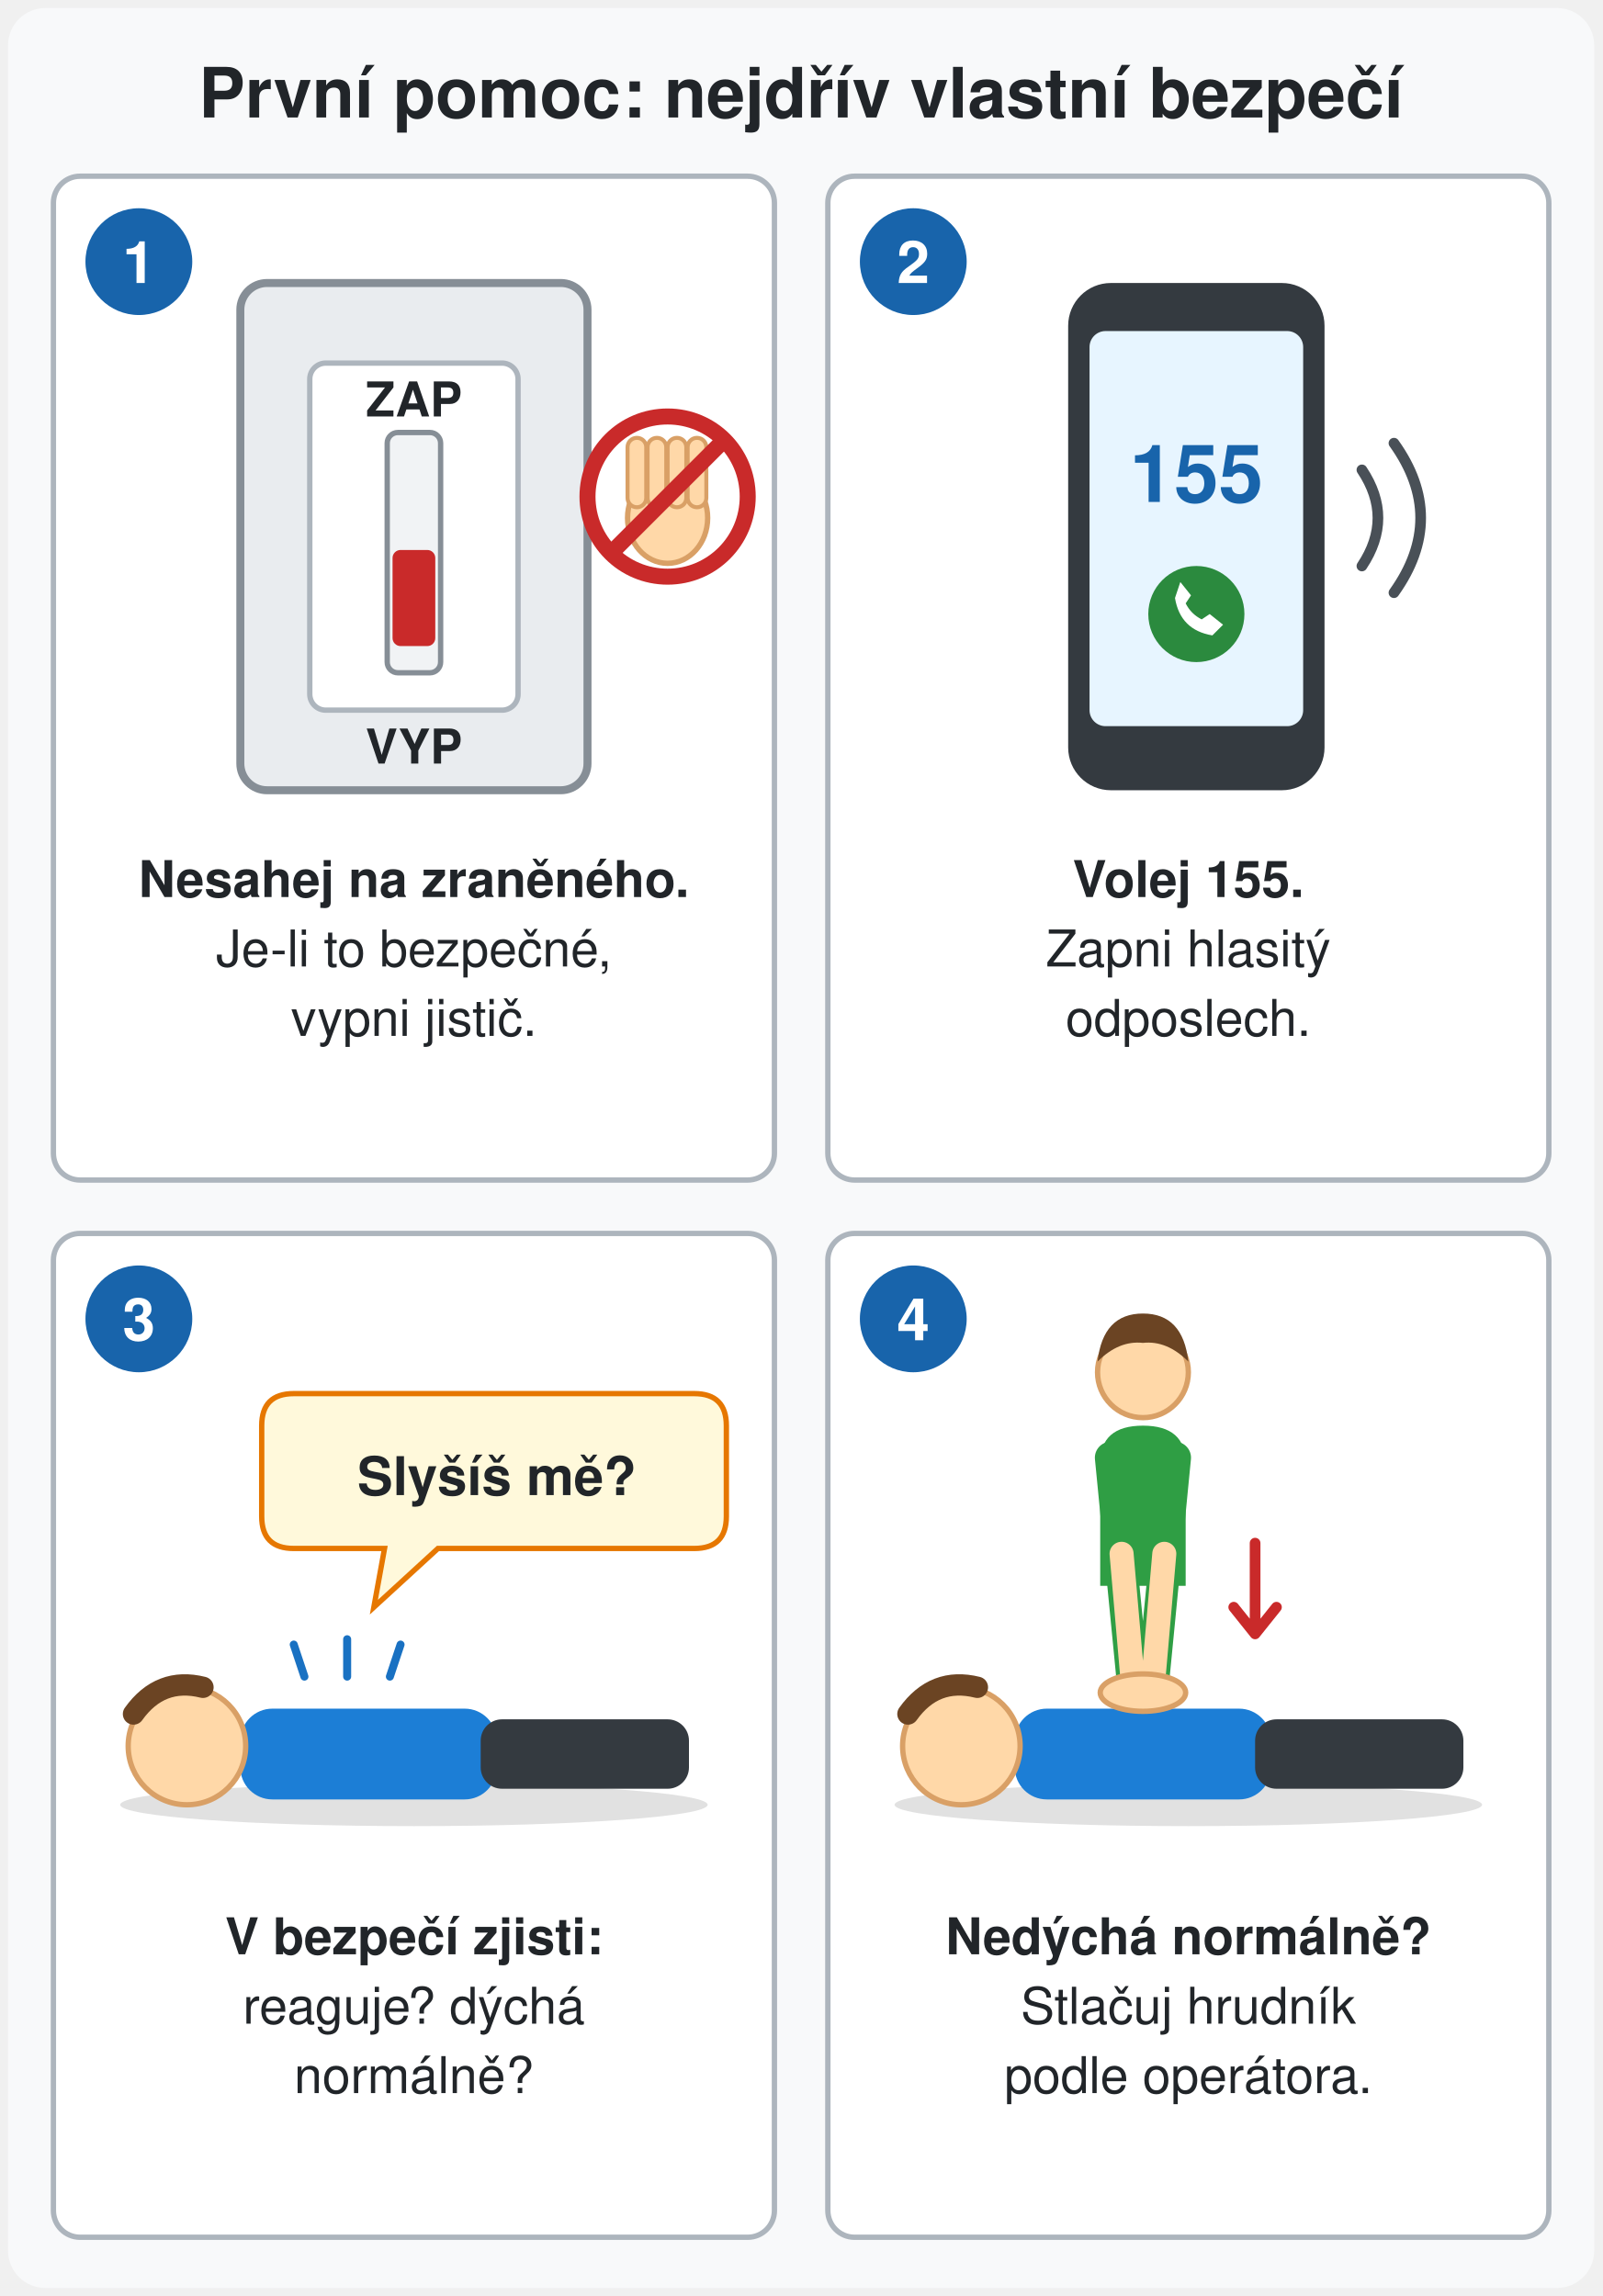
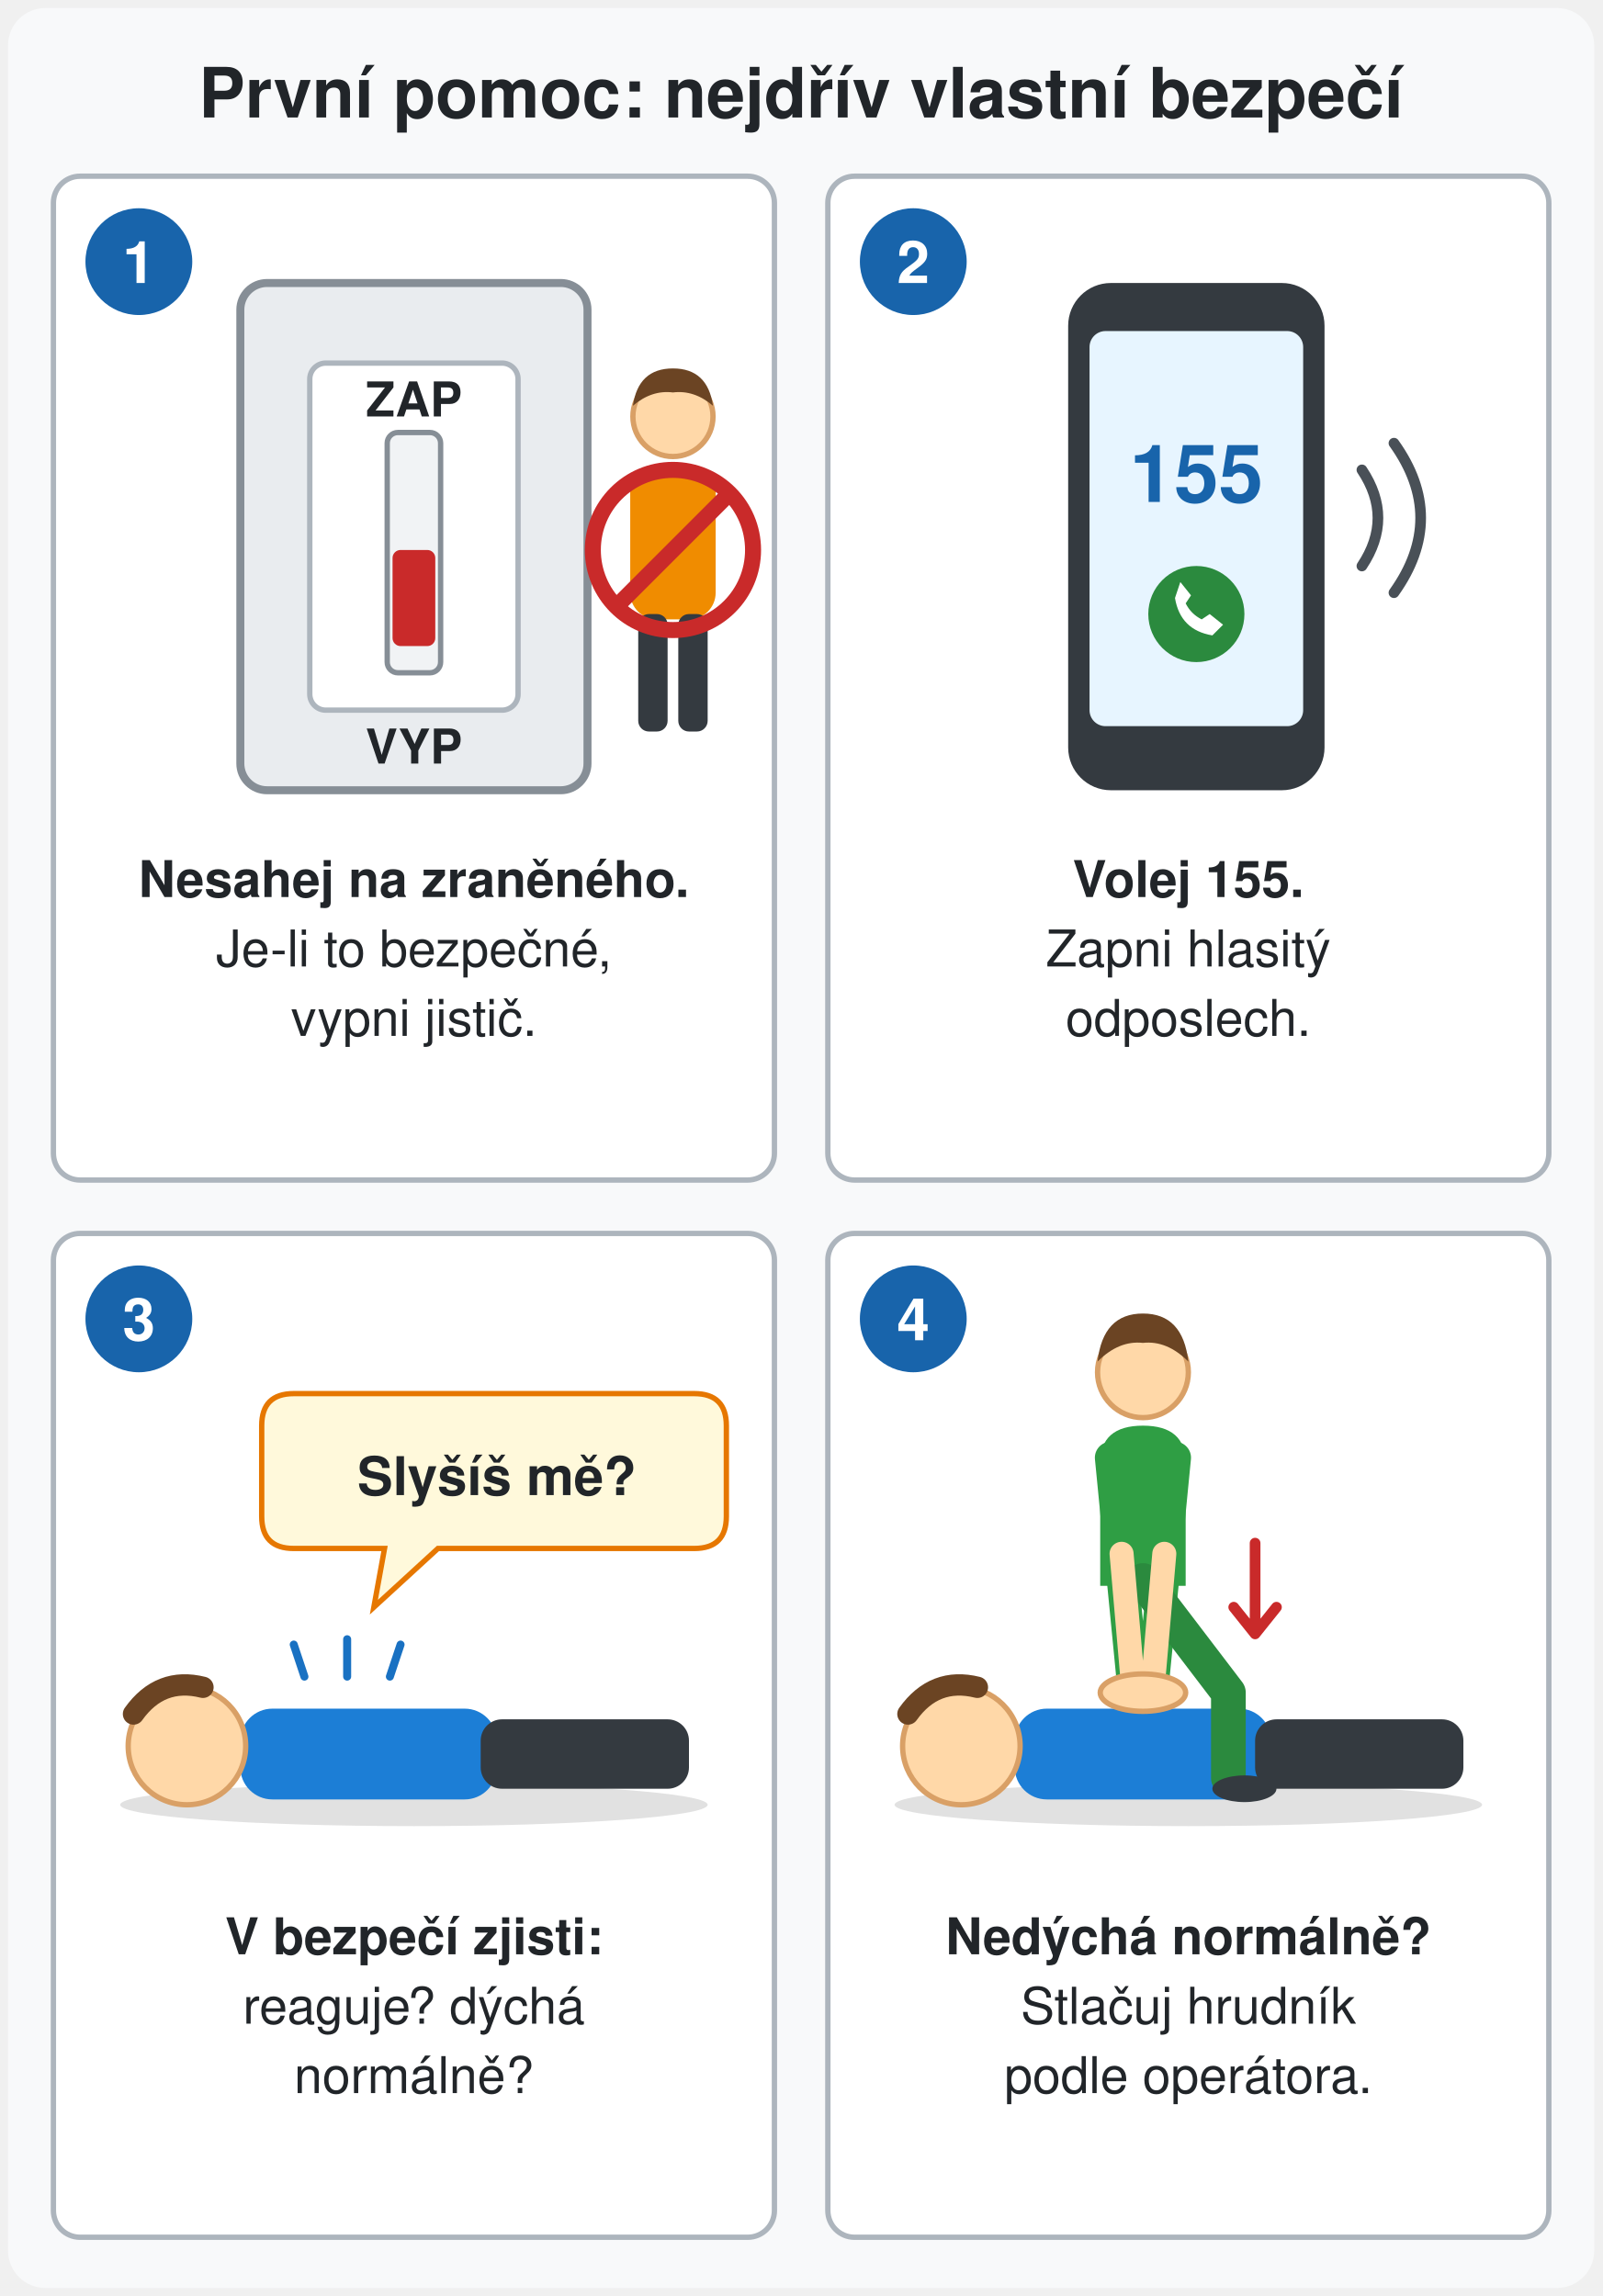
<svg xmlns="http://www.w3.org/2000/svg" viewBox="0 0 600 860" font-family="'Segoe UI', Helvetica, Arial, sans-serif" role="img" aria-label="První pomoc při úrazu elektrickým proudem ve čtyřech krocích. 1. Nedotýkej se zraněného ani jeho oděvu; je-li to bezpečné, vypni jistič. 2. Volej 155, zapni hlasitý odposlech a poslouchej operátora. 3. V bezpečí zjisti, zda zraněný reaguje a normálně dýchá. 4. Pokud nereaguje a nedýchá normálně, stlačuj hrudník podle pokynů operátora. Animace: kroky se po řadě zvýrazní modrým rámečkem, páčka jističe sjede do polohy vypnuto a ruce zachránce stlačují hrudník.">
  <style>
.k1 { animation: k1 12s step-end infinite; }
@keyframes k1 { 0% { opacity: 1; } 0% { opacity: 1; } 25% { opacity: 0; } }
.k2 { animation: k2 12s step-end infinite; }
@keyframes k2 { 0% { opacity: 0; } 25% { opacity: 1; } 50% { opacity: 0; } }
.k3 { animation: k3 12s step-end infinite; }
@keyframes k3 { 0% { opacity: 0; } 50% { opacity: 1; } 75% { opacity: 0; } }
.k4 { animation: k4 12s step-end infinite; }
@keyframes k4 { 0% { opacity: 0; } 75% { opacity: 1; } 100% { opacity: 1; } }
.packa { animation: packa 3s ease-in-out infinite; }
@keyframes packa { 0%, 30% { transform: translate(0, -40px); } 50%, 100% { transform: translate(0, 0); } }
.tlak { animation: tlak 0.55s ease-in-out infinite; }
@keyframes tlak { 50% { transform: translate(0, 8px); } }
@media (prefers-reduced-motion: reduce) { .k1, .k2, .k3, .k4, .packa, .tlak { animation: none; } }
</style>
  <rect x="3" y="3" width="594" height="854" rx="14" fill="#f8f9fa" />
  <text x="300" y="44" font-size="26" font-weight="bold" fill="#212529" text-anchor="middle">První pomoc: nejdřív vlastní bezpečí</text>
  <g>
    <rect x="20" y="66" width="270" height="376" rx="10" fill="#fff" stroke="#adb5bd" stroke-width="2" />
    <rect class="k1" x="20" y="66" width="270" height="376" rx="10" fill="#e7f5ff" stroke="#1864ab" stroke-width="6" opacity="0" />
    <g transform="translate(20 66)">
      <circle cx="32" cy="32" r="20" fill="#1864ab" />
      <text x="32" y="40" font-size="22" font-weight="bold" fill="#fff" text-anchor="middle">1</text>
      <rect x="70" y="40" width="130" height="190" rx="10" fill="#e9ecef" stroke="#868e96" stroke-width="3" />
      <rect x="96" y="70" width="78" height="130" rx="6" fill="#fff" stroke="#adb5bd" stroke-width="2" />
      <rect x="125" y="96" width="20" height="90" rx="4" fill="#f1f3f5" stroke="#868e96" stroke-width="2" />
      <g class="packa">
        <rect x="127" y="140" width="16" height="36" rx="3" fill="#c92a2a" />
      </g>
      <text x="135" y="90" font-size="18" font-weight="bold" fill="#212529" text-anchor="middle">ZAP</text>
      <text x="135" y="220" font-size="18" font-weight="bold" fill="#212529" text-anchor="middle">VYP</text>
-       <g transform="translate(230 120)">
-         <ellipse cx="0" cy="8" rx="15" ry="17" fill="#ffd8a8" stroke="#d9a066" stroke-width="2" />
-         <rect x="-15.0" y="-22" width="7" height="26" rx="3.5" fill="#ffd8a8" stroke="#d9a066" stroke-width="1.5" />
-         <rect x="-7.5" y="-22" width="7" height="26" rx="3.5" fill="#ffd8a8" stroke="#d9a066" stroke-width="1.5" />
-         <rect x="0.0" y="-22" width="7" height="26" rx="3.5" fill="#ffd8a8" stroke="#d9a066" stroke-width="1.5" />
-         <rect x="7.5" y="-22" width="7" height="26" rx="3.5" fill="#ffd8a8" stroke="#d9a066" stroke-width="1.5" />
-       </g>
-       <circle cx="230" cy="120" r="30" fill="none" stroke="#c92a2a" stroke-width="6" />
-       <path d="M209 141L251 99" stroke="#c92a2a" stroke-width="6" />
+       <circle cx="232" cy="90" r="15" fill="#ffd8a8" stroke="#d9a066" stroke-width="2" />
+       <path d="M217 86q2 -14 15 -14t15 14q-7 -6 -15 -5q-8 -1 -15 5Z" fill="#6b4423" />
+       <rect x="216" y="108" width="32" height="58" rx="10" fill="#f08c00" />
+       <rect x="219" y="164" width="11" height="44" rx="4" fill="#343a40" />
+       <rect x="234" y="164" width="11" height="44" rx="4" fill="#343a40" />
+       <circle cx="232" cy="140" r="30" fill="none" stroke="#c92a2a" stroke-width="6" />
+       <path d="M211 161L253 119" stroke="#c92a2a" stroke-width="6" />
      <text x="135" y="270" font-size="19" font-weight="bold" fill="#212529" text-anchor="middle">Nesahej na zraněného.</text>
      <text x="135" y="296" font-size="19" fill="#212529" text-anchor="middle">Je-li to bezpečné,</text>
      <text x="135" y="322" font-size="19" fill="#212529" text-anchor="middle">vypni jistič.</text>
    </g>
  </g>
  <g>
    <rect x="310" y="66" width="270" height="376" rx="10" fill="#fff" stroke="#adb5bd" stroke-width="2" />
    <rect class="k2" x="310" y="66" width="270" height="376" rx="10" fill="#e7f5ff" stroke="#1864ab" stroke-width="6" opacity="0" />
    <g transform="translate(310 66)">
      <circle cx="32" cy="32" r="20" fill="#1864ab" />
      <text x="32" y="40" font-size="22" font-weight="bold" fill="#fff" text-anchor="middle">2</text>
      <rect x="90" y="40" width="96" height="190" rx="16" fill="#343a40" />
      <rect x="98" y="58" width="80" height="148" rx="6" fill="#e7f5ff" />
      <text x="138" y="122" font-size="30" font-weight="bold" fill="#1864ab" text-anchor="middle">155</text>
      <circle cx="138" cy="164" r="18" fill="#2b8a3e" />
      <path d="M130 158q2 12 14 14l4 -4l-5 -4l-3 2q-4 -2 -6 -6l2 -3l-4 -5Z" fill="#fff" />
      <path d="M200 110q12 18 0 36M212 100q20 28 0 56" fill="none" stroke="#495057" stroke-width="4" stroke-linecap="round" />
      <text x="135" y="270" font-size="19" font-weight="bold" fill="#212529" text-anchor="middle">Volej 155.</text>
      <text x="135" y="296" font-size="19" fill="#212529" text-anchor="middle">Zapni hlasitý</text>
      <text x="135" y="322" font-size="19" fill="#212529" text-anchor="middle">odposlech.</text>
    </g>
  </g>
  <g>
    <rect x="20" y="462" width="270" height="376" rx="10" fill="#fff" stroke="#adb5bd" stroke-width="2" />
    <rect class="k3" x="20" y="462" width="270" height="376" rx="10" fill="#e7f5ff" stroke="#1864ab" stroke-width="6" opacity="0" />
    <g transform="translate(20 462)">
      <circle cx="32" cy="32" r="20" fill="#1864ab" />
      <text x="32" y="40" font-size="22" font-weight="bold" fill="#fff" text-anchor="middle">3</text>
      <ellipse cx="135" cy="214" rx="110" ry="8" fill="#000" opacity="0.12" />
      <rect x="70" y="178" width="96" height="34" rx="12" fill="#1c7ed6" />
      <rect x="160" y="182" width="78" height="26" rx="8" fill="#343a40" />
      <circle cx="50" cy="192" r="22" fill="#ffd8a8" stroke="#d9a066" stroke-width="2" />
      <path d="M30 180q10 -14 26 -10" fill="none" stroke="#6b4423" stroke-width="8" stroke-linecap="round" />
      <path d="M90 60h150q12 0 12 12v34q0 12 -12 12h-96l-24 22l4 -22h-34q-12 0 -12 -12v-34q0 -12 12 -12Z" fill="#fff9db" stroke="#e67700" stroke-width="2" />
      <text x="166" y="98" font-size="20" font-weight="bold" fill="#212529" text-anchor="middle">Slyšíš mě?</text>
      <path d="M110 166v-14M126 166l4 -12M94 166l-4 -12" stroke="#1971c2" stroke-width="3" stroke-linecap="round" />
      <text x="135" y="270" font-size="19" font-weight="bold" fill="#212529" text-anchor="middle">V bezpečí zjisti:</text>
      <text x="135" y="296" font-size="19" fill="#212529" text-anchor="middle">reaguje? dýchá</text>
      <text x="135" y="322" font-size="19" fill="#212529" text-anchor="middle">normálně?</text>
    </g>
  </g>
  <g>
    <rect x="310" y="462" width="270" height="376" rx="10" fill="#fff" stroke="#adb5bd" stroke-width="2" />
    <rect class="k4" x="310" y="462" width="270" height="376" rx="10" fill="#e7f5ff" stroke="#1864ab" stroke-width="6" opacity="0" />
    <g transform="translate(310 462)">
      <circle cx="32" cy="32" r="20" fill="#1864ab" />
      <text x="32" y="40" font-size="22" font-weight="bold" fill="#fff" text-anchor="middle">4</text>
      <ellipse cx="135" cy="214" rx="110" ry="8" fill="#000" opacity="0.12" />
      <rect x="70" y="178" width="96" height="34" rx="12" fill="#1c7ed6" />
      <rect x="160" y="182" width="78" height="26" rx="8" fill="#343a40" />
      <circle cx="50" cy="192" r="22" fill="#ffd8a8" stroke="#d9a066" stroke-width="2" />
      <path d="M30 180q10 -14 26 -10" fill="none" stroke="#6b4423" stroke-width="8" stroke-linecap="round" />
      <g class="tlak">
        <path d="M102 132V86q0 -14 16 -14t16 14V132Z" fill="#2f9e44" />
        <circle cx="118" cy="52" r="17" fill="#ffd8a8" stroke="#d9a066" stroke-width="2" />
        <path d="M101 48q2 -18 17 -18t17 18q-8 -8 -17 -7q-9 -1 -17 7Z" fill="#6b4423" />
        <path d="M106 84L114 166M130 84L122 166" stroke="#2f9e44" stroke-width="12" stroke-linecap="round" />
+         <path d="M118 130L150 172M150 172V204" fill="none" stroke="#2b8a3e" stroke-width="13" stroke-linecap="round" stroke-linejoin="round" />
+         <ellipse cx="156" cy="208" rx="12" ry="5" fill="#343a40" />
        <path d="M110 120L114 166M126 120L122 166" stroke="#ffd8a8" stroke-width="9" stroke-linecap="round" />
        <ellipse cx="118" cy="172" rx="16" ry="7" fill="#ffd8a8" stroke="#d9a066" stroke-width="2" />
      </g>
      <path d="M160 116v34M152 140l8 10l8 -10" fill="none" stroke="#c92a2a" stroke-width="4" stroke-linecap="round" stroke-linejoin="round" />
      <text x="135" y="270" font-size="19" font-weight="bold" fill="#212529" text-anchor="middle">Nedýchá normálně?</text>
      <text x="135" y="296" font-size="19" fill="#212529" text-anchor="middle">Stlačuj hrudník</text>
      <text x="135" y="322" font-size="19" fill="#212529" text-anchor="middle">podle operátora.</text>
    </g>
  </g>
</svg>
